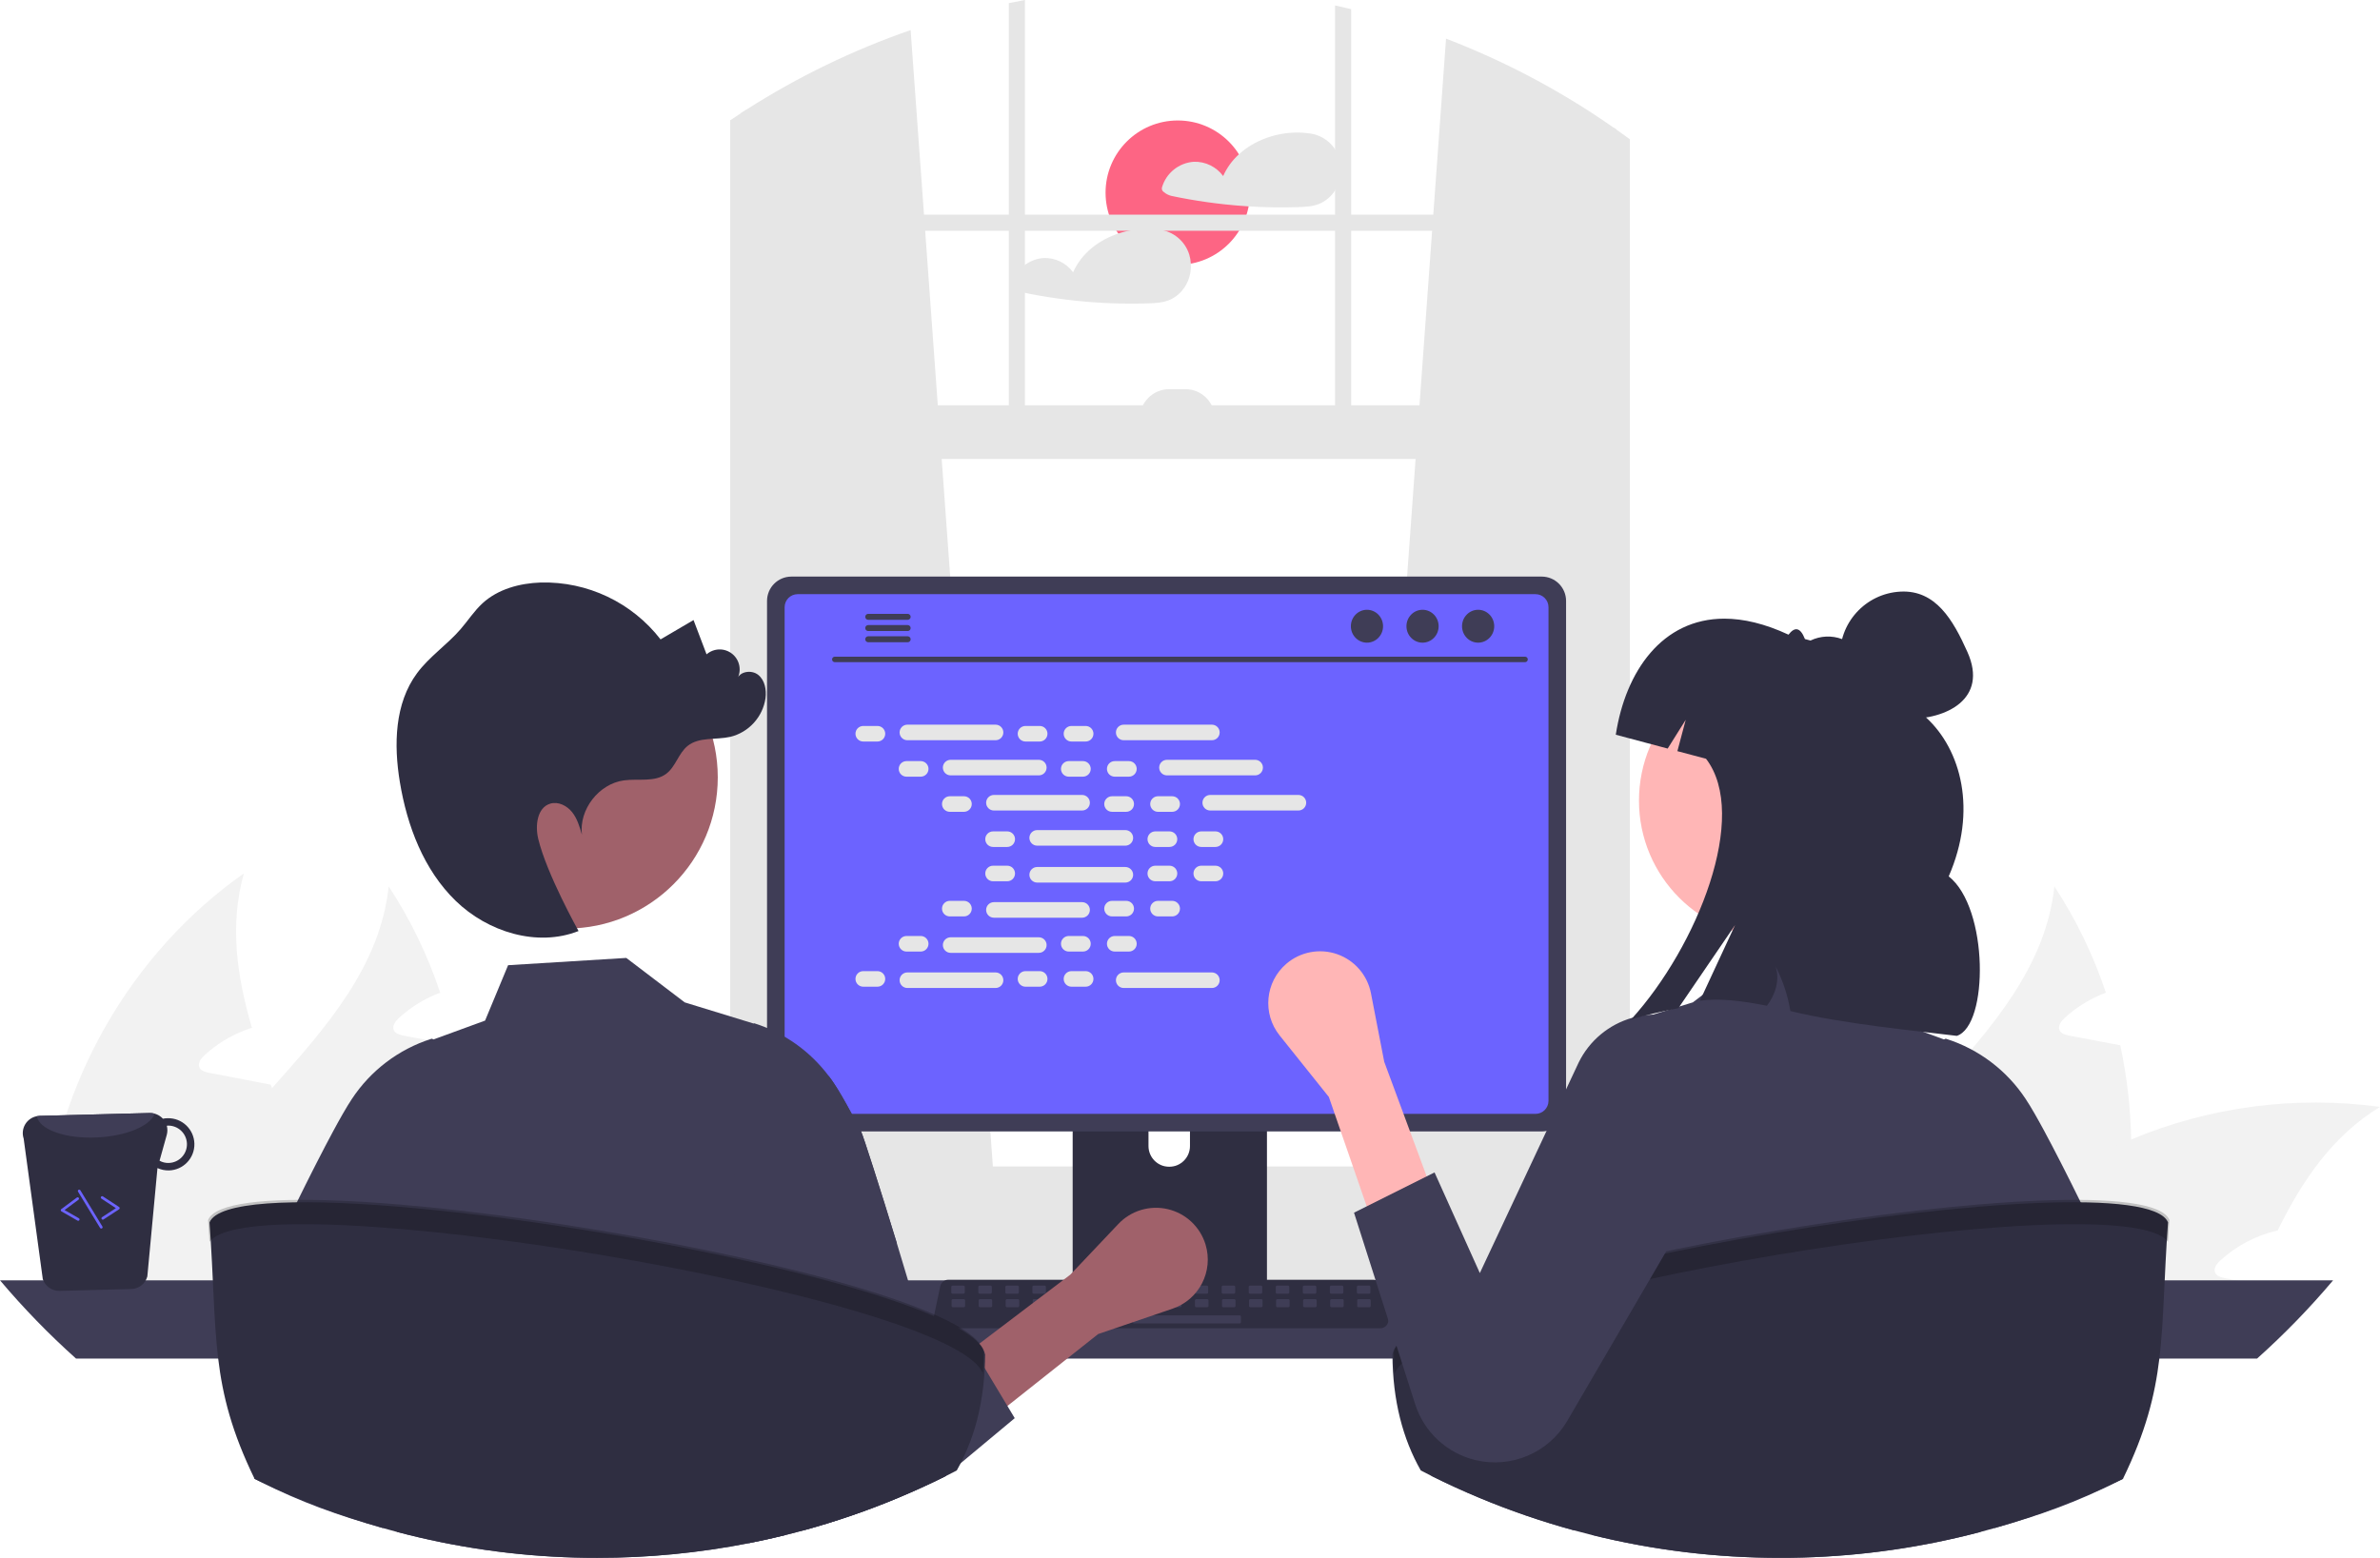
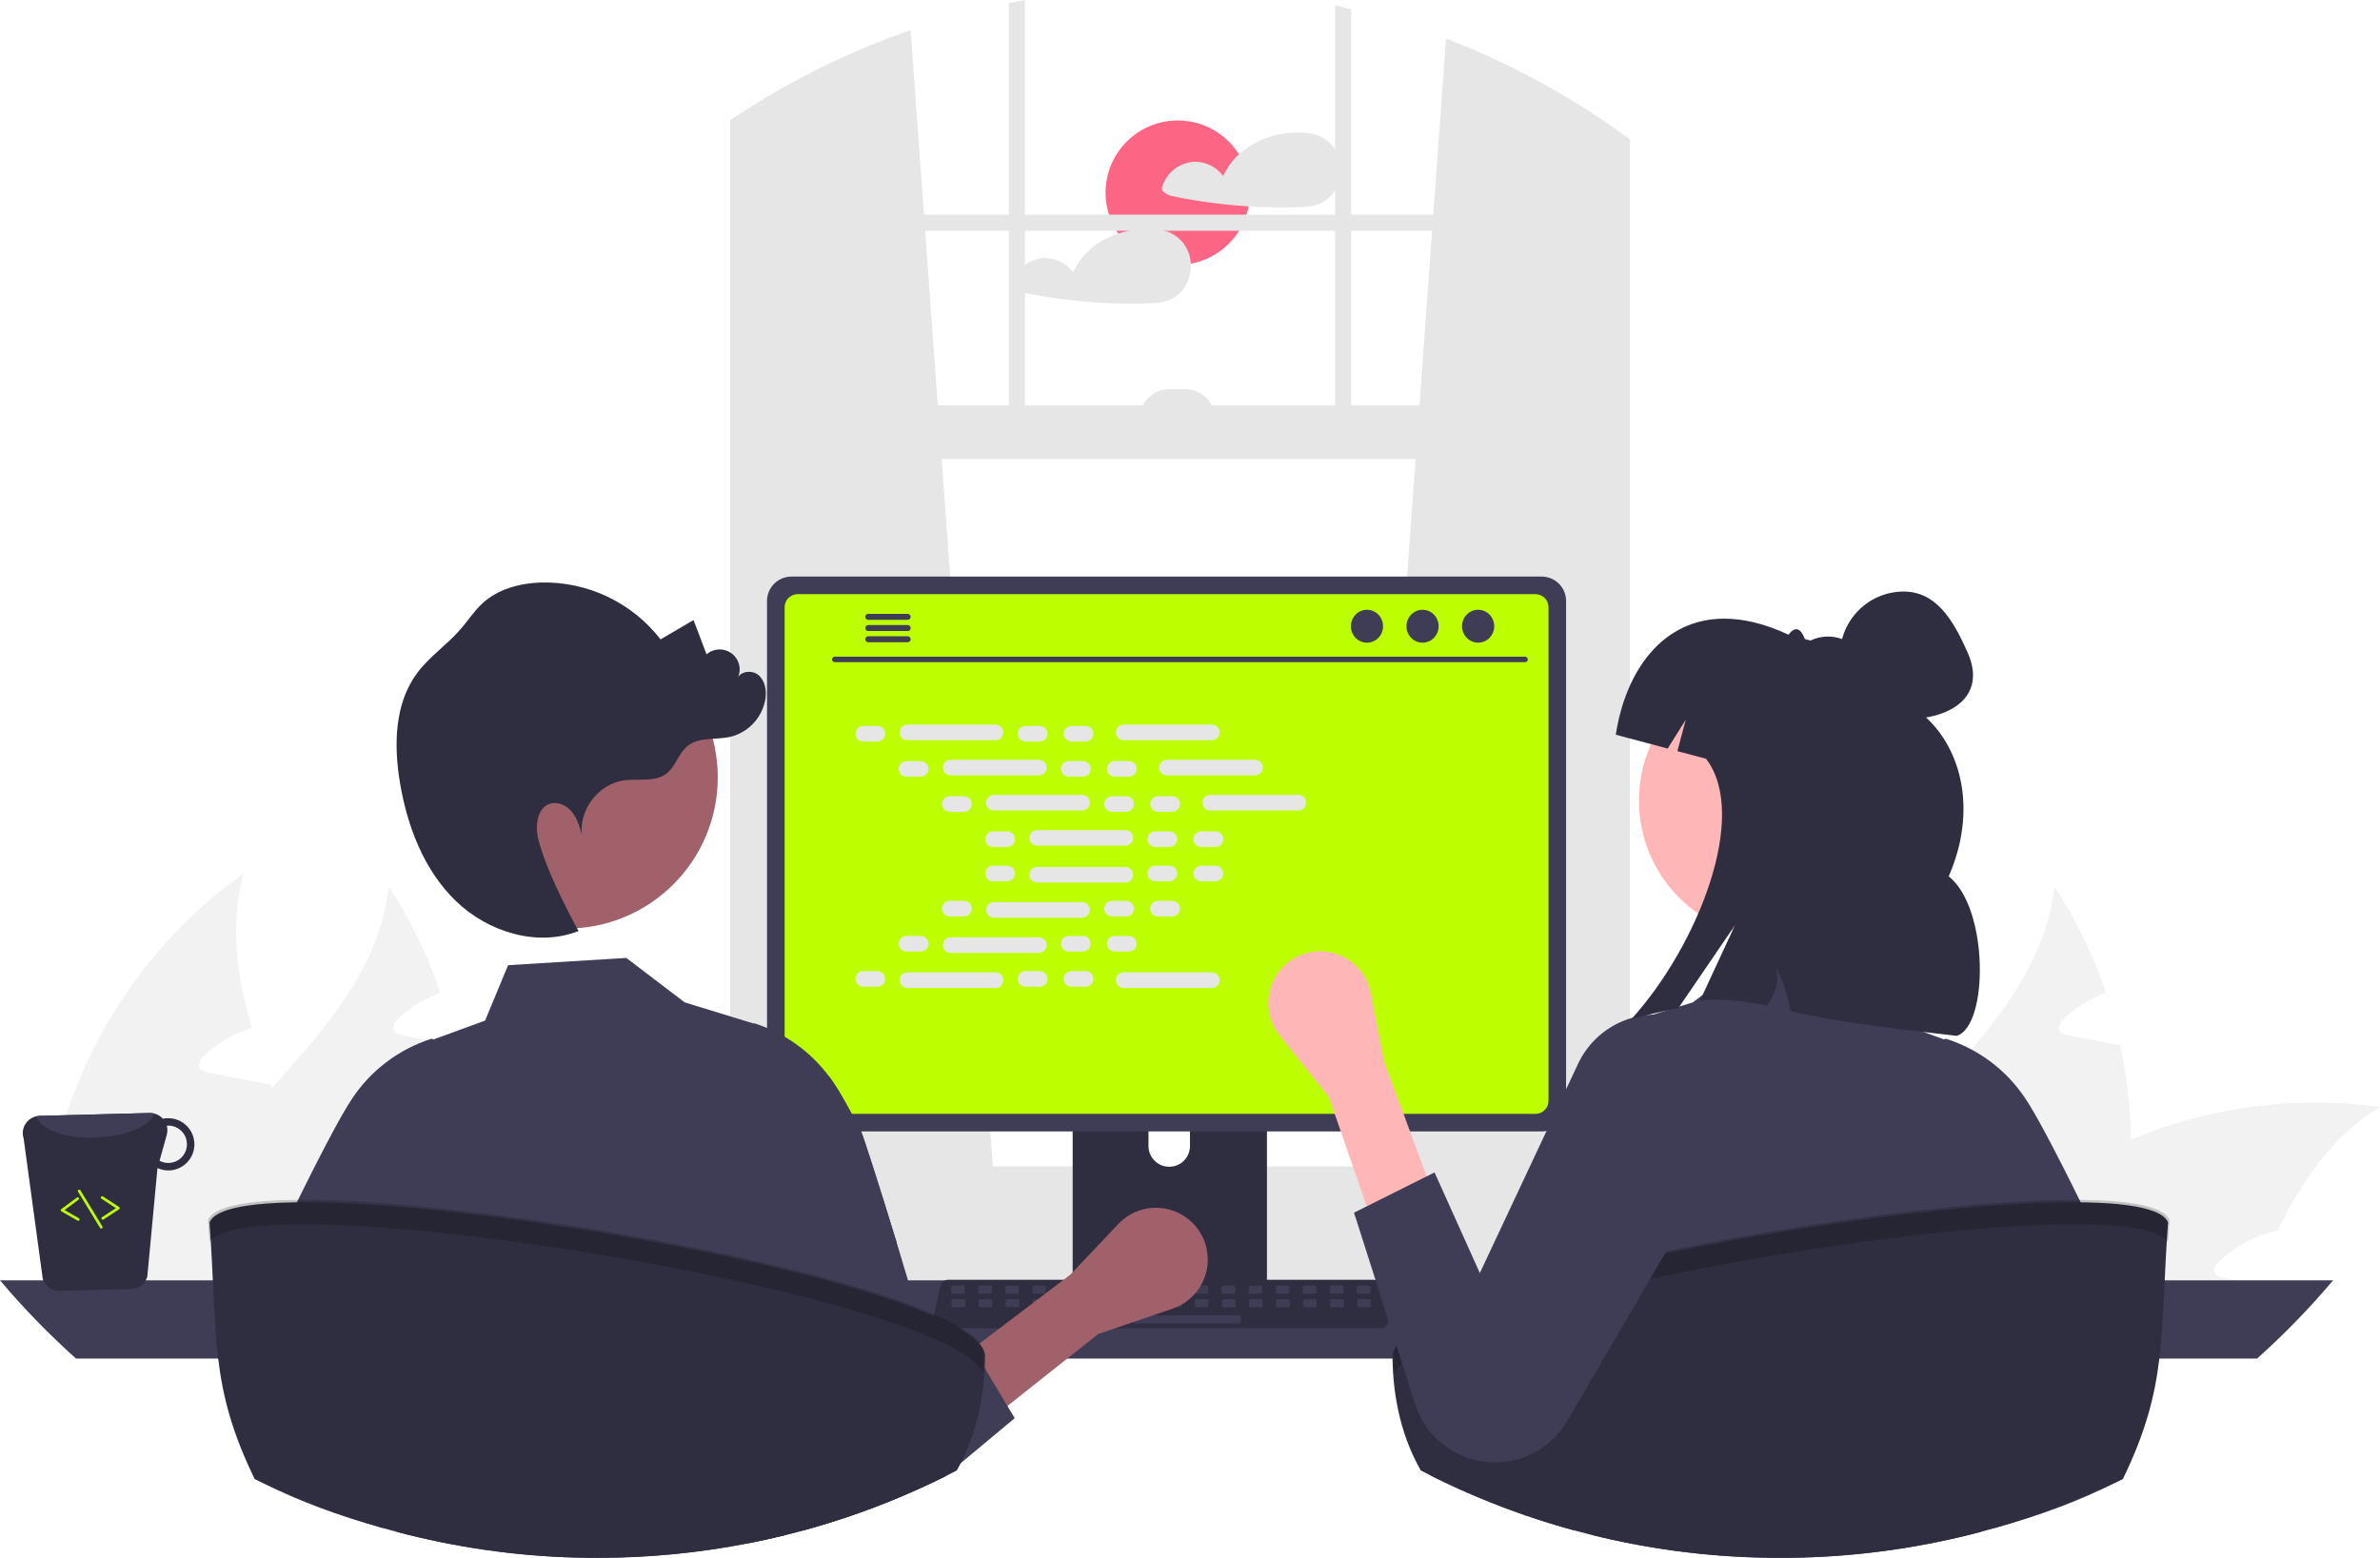
<svg xmlns="http://www.w3.org/2000/svg" data-name="Layer 1" width="880.16" height="576.272" viewBox="0 0 880.16 576.272">
  <circle cx="435.555" cy="71.266" r="26.701" fill="#fd6584" />
  <path d="M655.233,220.487a13.235,13.235,0,0,0-11.17-9.29,1.081,1.081,0,0,0-.18,0,1.418,1.418,0,0,0-.22-.05c-8.94-1.16-18.88,1.66-25.57,7.8a23.958,23.958,0,0,0-5.83,8.04,12.917,12.917,0,0,0-10.83-5.28,13.184,13.184,0,0,0-11.8,9.51,1.526,1.526,0,0,0,.69,1.69,6.673,6.673,0,0,0,2.79,1.42c2.21.47,4.44.9,6.67,1.29q6.54,1.14,13.15,1.85,4.365.465,8.75.74c6.04.38,12.11.47,18.16.28,3-.1,5.88-.2,8.62-1.52a12.798,12.798,0,0,0,4.95-4.31A14.548,14.548,0,0,0,655.233,220.487Z" transform="translate(-159.9199 -161.8639)" fill="#e6e6e6" />
  <path d="M600.303,259.387a13.652,13.652,0,0,0-.56-3.3,13.26,13.26,0,0,0-11.18-9.29.965.965,0,0,0-.17,0,1.887,1.887,0,0,0-.23-.05,33.194,33.194,0,0,0-14.69,1.51c-7.26,2.43-13.63,7.33-16.7,14.33a12.922,12.922,0,0,0-10.84-5.28,13.183,13.183,0,0,0-11.8,9.51,1.555,1.555,0,0,0,.69,1.69,6.733,6.733,0,0,0,2.79,1.42c2.22.47,4.44.9,6.68,1.29q6.54,1.14,13.14,1.85a195.164,195.164,0,0,0,26.92,1.02c2.99-.1,5.88-.2,8.62-1.52a12.77,12.77,0,0,0,4.94-4.31A14.265,14.265,0,0,0,600.303,259.387Z" transform="translate(-159.9199 -161.8639)" fill="#e6e6e6" />
  <path d="M948.052,583.375a171.855,171.855,0,0,1-7.443,53.773c-.186.633-.41,1.265-.633,1.898H830.422a98.322,98.322,0,0,1,7.406-22.328c9.117-19.351,24.002-35.911,38.701-52.359,20.244-22.663,40.004-45.139,43.13-74.612a169.258,169.258,0,0,1,19.053,39.334,46.231,46.231,0,0,0-15.294,9.378c-1.228,1.154-2.531,2.828-1.898,4.428.595,1.34,2.233,1.786,3.684,2.084,3.498.67,6.996,1.34,10.494,1.972,2.754.558,5.545,1.079,8.336,1.6A182.729,182.729,0,0,1,948.052,583.375Z" transform="translate(-159.9199 -161.8639)" fill="#f2f2f2" />
  <path d="M1040.08,571.318c-17.565,10.68-28.729,27.203-37.846,45.697a46.743,46.743,0,0,0-21.249,11.164c-1.265,1.154-2.568,2.828-1.898,4.428.558,1.34,2.233,1.786,3.684,2.084,3.461.67,6.996,1.34,10.457,1.972-.335.782-.67,1.6-1.005,2.382H876.12A164.174,164.174,0,0,1,893.573,619.1c1.377-1.377,2.791-2.679,4.242-4.019a173.653,173.653,0,0,1,50.238-31.706A176.734,176.734,0,0,1,1040.08,571.318Z" transform="translate(-159.9199 -161.8639)" fill="#f2f2f2" />
  <path d="M895.47,639.046H792.093a167.932,167.932,0,0,1,.149-24.858c4.131-51.094,31.929-99.768,73.868-129.241-5.359,19.09-2.605,38.069,2.977,57.122-.781.261-1.563.484-2.27.781a46.236,46.236,0,0,0-15.294,9.378c-1.228,1.154-2.53,2.828-1.898,4.428.558,1.34,2.233,1.786,3.684,2.084,3.498.67,6.996,1.34,10.457,1.972,2.791.558,5.582,1.079,8.373,1.637,1.302.223,2.605.484,3.907.744.186.447.298.856.484,1.265,6.55,18.048,13.694,36.245,17.044,54.74a127.778,127.778,0,0,1,1.712,14.029C895.396,635.102,895.47,637.074,895.47,639.046Z" transform="translate(-159.9199 -161.8639)" fill="#f2f2f2" />
  <path d="M332.052,583.375a171.855,171.855,0,0,1-7.443,53.773c-.186.633-.41,1.265-.633,1.898H214.422a98.322,98.322,0,0,1,7.406-22.328c9.117-19.351,24.002-35.911,38.701-52.359,20.244-22.663,40.004-45.139,43.13-74.612a169.258,169.258,0,0,1,19.053,39.334,46.231,46.231,0,0,0-15.294,9.378c-1.228,1.154-2.531,2.828-1.898,4.428.595,1.34,2.233,1.786,3.684,2.084,3.498.67,6.996,1.34,10.494,1.972,2.754.558,5.545,1.079,8.336,1.6A182.729,182.729,0,0,1,332.052,583.375Z" transform="translate(-159.9199 -161.8639)" fill="#f2f2f2" />
  <path d="M424.08,571.318c-17.565,10.68-28.729,27.203-37.846,45.697a46.743,46.743,0,0,0-21.249,11.164c-1.265,1.154-2.568,2.828-1.898,4.428.558,1.34,2.233,1.786,3.684,2.084,3.461.67,6.996,1.34,10.457,1.972-.335.782-.67,1.6-1.005,2.382H260.12A164.174,164.174,0,0,1,277.573,619.1c1.377-1.377,2.791-2.679,4.242-4.019a173.653,173.653,0,0,1,50.238-31.706A176.734,176.734,0,0,1,424.08,571.318Z" transform="translate(-159.9199 -161.8639)" fill="#f2f2f2" />
  <path d="M279.47,639.046H176.093a167.932,167.932,0,0,1,.149-24.858c4.131-51.094,31.929-99.768,73.868-129.241-5.359,19.09-2.605,38.069,2.977,57.122-.781.261-1.563.484-2.27.781a46.236,46.236,0,0,0-15.294,9.378c-1.228,1.154-2.53,2.828-1.898,4.428.558,1.34,2.233,1.786,3.684,2.084,3.498.67,6.996,1.34,10.457,1.972,2.791.558,5.582,1.079,8.373,1.637,1.302.223,2.605.484,3.907.744.186.447.298.856.484,1.265,6.55,18.048,13.694,36.245,17.044,54.74a127.778,127.778,0,0,1,1.712,14.029C279.396,635.102,279.47,637.074,279.47,639.046Z" transform="translate(-159.9199 -161.8639)" fill="#f2f2f2" />
  <path d="M664.33,595.644l92.37,8.2.99.09v-394.14q-.495-.345-.99-.69a288.323,288.323,0,0,0-62.01-32.94l-4.72,65.1-.43,5.96-4.67,64.56-1.44,19.86-18.93,261.7Z" transform="translate(-159.9199 -161.8639)" fill="#e6e6e6" />
  <path d="M435.9,202.454c-.66.42-1.32.84-1.98,1.28v400.2l1.98-.18,91.37-8.11-.17-2.3-18.93-261.7-1.44-19.86-4.67-64.56-.43-5.96-4.95-68.27A287.687,287.687,0,0,0,435.9,202.454Z" transform="translate(-159.9199 -161.8639)" fill="#e6e6e6" />
  <path d="M433.92,203.734c-1.33.86-2.66,1.74-3.97,2.63v403.03c0,10.07,5.97,18.51,13.95,20.66a15.249,15.249,0,0,0,4,.53h296.8a15.118,15.118,0,0,0,3.99-.53,17.06,17.06,0,0,0,7.78-4.66,22.919,22.919,0,0,0,6.18-16v-396.02c-1.64-1.21-3.29-2.41-4.96-3.58q-.495-.345-.99-.69v400.29a16.108,16.108,0,0,1-.46,3.85c-1.41,5.95-6.06,10.31-11.54,10.31h-296.8c-6.62,0-12-6.35-12-14.16v-406.94C435.24,202.874,434.58,203.294,433.92,203.734Z" transform="translate(-159.9199 -161.8639)" fill="#e6e6e6" />
  <rect x="273.003" y="79.404" width="326.752" height="5.959" fill="#e6e6e6" />
  <path d="M659.6,165.254c-1.98-.49-3.96-.95-5.96-1.38v161.81h5.96Z" transform="translate(-159.9199 -161.8639)" fill="#e6e6e6" />
  <path d="M538.96,161.864c-1.99.37-3.98.75-5.96,1.16v162.66h5.96Z" transform="translate(-159.9199 -161.8639)" fill="#e6e6e6" />
  <path d="M368.86,620.154a26.711,26.711,0,0,0,1.93,9.98,25.54,25.54,0,0,0,1.75,3.56,27.096,27.096,0,0,0,3.02,4.18,26.76,26.76,0,0,0,20.12,9.11h391.31a26.82,26.82,0,0,0,0-53.64h-391.31A26.846,26.846,0,0,0,368.86,620.154Z" transform="translate(-159.9199 -161.8639)" fill="#e6e6e6" />
  <rect x="432.923" y="311.783" width="324.766" height="19.863" transform="translate(1030.691 481.5651) rotate(-180)" fill="#e6e6e6" />
  <path d="M581.401,305.824h27.809a0,0,0,0,1,0,0v0A10.925,10.925,0,0,1,598.285,316.749h-5.959a10.925,10.925,0,0,1-10.925-10.925v0A0,0,0,0,1,581.401,305.824Z" transform="translate(1030.691 460.7086) rotate(-180)" fill="#e6e6e6" />
  <path d="M159.92,635.474a289.004,289.004,0,0,0,28.12,28.95h806.58a289.004,289.004,0,0,0,28.12-28.95Z" transform="translate(-159.9199 -161.8639)" fill="#3f3d56" />
  <path d="M556.61,538.664v102.56h71.85v-102.56a3.448,3.448,0,0,0-2.43-3.3,3.175,3.175,0,0,0-1.03-.16H560.08A3.463,3.463,0,0,0,556.61,538.664Zm28.04,35.24a7.67,7.67,0,0,1,15.34,0v11.9a7.67,7.67,0,0,1-15.34,0Z" transform="translate(-159.9199 -161.8639)" fill="#2f2e41" />
  <path d="M556.39,637.944v9.89a1.946,1.946,0,0,0,1.93,1.94h68.43a1.94,1.94,0,0,0,1.93-1.94v-9.89Z" transform="translate(-159.9199 -161.8639)" fill="#3f3d56" />
  <path d="M443.58,384.144v187.26a9.007,9.007,0,0,0,9,9h277.5a9.007,9.007,0,0,0,9-9V384.144a9.011,9.011,0,0,0-9-8.99h-277.5A9.012,9.012,0,0,0,443.58,384.144Z" transform="translate(-159.9199 -161.8639)" fill="#3f3d56" />
-   <path d="M450.09,386.474v182.62a4.818,4.818,0,0,0,4.81,4.81h272.87a4.818,4.818,0,0,0,4.81-4.81v-182.62a4.82,4.82,0,0,0-4.81-4.82h-272.87A4.821,4.821,0,0,0,450.09,386.474Z" transform="translate(-159.9199 -161.8639)" fill="#6c63ff" />
+   <path d="M450.09,386.474v182.62a4.818,4.818,0,0,0,4.81,4.81h272.87a4.818,4.818,0,0,0,4.81-4.81v-182.62a4.82,4.82,0,0,0-4.81-4.82h-272.87A4.821,4.821,0,0,0,450.09,386.474Z" transform="translate(-159.9199 -161.8639)" fill="#bdff00" />
  <path d="M505.73,652.104a2.948,2.948,0,0,0,2.32,1.11H670.39a2.987,2.987,0,0,0,2.92-3.6l-2.52-11.97a2.993,2.993,0,0,0-1.86-2.17,2.895,2.895,0,0,0-1.06-.2h-157.31a2.894,2.894,0,0,0-1.06.2,2.992,2.992,0,0,0-1.86,2.17l-2.52,11.97A2.985,2.985,0,0,0,505.73,652.104Z" transform="translate(-159.9199 -161.8639)" fill="#2f2e41" />
  <rect x="661.717" y="637.43" width="5" height="3" rx="0.488" transform="translate(1168.514 1115.995) rotate(-180)" fill="#3f3d56" />
  <rect x="651.717" y="637.43" width="5" height="3" rx="0.488" transform="translate(1148.514 1115.995) rotate(-180)" fill="#3f3d56" />
  <rect x="641.717" y="637.43" width="5" height="3" rx="0.488" transform="translate(1128.514 1115.995) rotate(-180)" fill="#3f3d56" />
  <rect x="631.717" y="637.43" width="5" height="3" rx="0.488" transform="translate(1108.514 1115.995) rotate(-180)" fill="#3f3d56" />
  <rect x="621.717" y="637.43" width="5" height="3" rx="0.488" transform="translate(1088.514 1115.995) rotate(-180)" fill="#3f3d56" />
  <rect x="611.717" y="637.43" width="5" height="3" rx="0.488" transform="translate(1068.514 1115.995) rotate(-180)" fill="#3f3d56" />
  <rect x="601.717" y="637.43" width="5" height="3" rx="0.488" transform="translate(1048.514 1115.995) rotate(-180)" fill="#3f3d56" />
  <rect x="591.717" y="637.43" width="5" height="3" rx="0.488" transform="translate(1028.514 1115.995) rotate(-180)" fill="#3f3d56" />
  <rect x="581.717" y="637.43" width="5" height="3" rx="0.488" transform="translate(1008.514 1115.995) rotate(-180)" fill="#3f3d56" />
  <rect x="571.717" y="637.43" width="5" height="3" rx="0.488" transform="translate(988.5139 1115.995) rotate(-180)" fill="#3f3d56" />
  <rect x="561.717" y="637.43" width="5" height="3" rx="0.488" transform="translate(968.5139 1115.995) rotate(-180)" fill="#3f3d56" />
  <rect x="551.717" y="637.43" width="5" height="3" rx="0.488" transform="translate(948.5139 1115.995) rotate(-180)" fill="#3f3d56" />
  <rect x="541.717" y="637.43" width="5" height="3" rx="0.488" transform="translate(928.5139 1115.995) rotate(-180)" fill="#3f3d56" />
  <rect x="531.717" y="637.43" width="5" height="3" rx="0.488" transform="translate(908.5139 1115.995) rotate(-180)" fill="#3f3d56" />
  <rect x="521.717" y="637.43" width="5" height="3" rx="0.488" transform="translate(888.5139 1115.995) rotate(-180)" fill="#3f3d56" />
  <rect x="511.717" y="637.43" width="5" height="3" rx="0.488" transform="translate(868.5139 1115.995) rotate(-180)" fill="#3f3d56" />
  <rect x="661.835" y="642.43" width="5" height="3" rx="0.488" transform="translate(1168.75 1125.995) rotate(-180)" fill="#3f3d56" />
  <rect x="651.835" y="642.43" width="5" height="3" rx="0.488" transform="translate(1148.75 1125.995) rotate(-180)" fill="#3f3d56" />
  <rect x="641.835" y="642.43" width="5" height="3" rx="0.488" transform="translate(1128.75 1125.995) rotate(-180)" fill="#3f3d56" />
  <rect x="631.835" y="642.43" width="5" height="3" rx="0.488" transform="translate(1108.75 1125.995) rotate(-180)" fill="#3f3d56" />
  <rect x="621.835" y="642.43" width="5" height="3" rx="0.488" transform="translate(1088.75 1125.995) rotate(-180)" fill="#3f3d56" />
  <rect x="611.835" y="642.43" width="5" height="3" rx="0.488" transform="translate(1068.75 1125.995) rotate(-180)" fill="#3f3d56" />
  <rect x="601.835" y="642.43" width="5" height="3" rx="0.488" transform="translate(1048.75 1125.995) rotate(-180)" fill="#3f3d56" />
  <rect x="591.835" y="642.43" width="5" height="3" rx="0.488" transform="translate(1028.75 1125.995) rotate(-180)" fill="#3f3d56" />
  <rect x="581.835" y="642.43" width="5" height="3" rx="0.488" transform="translate(1008.75 1125.995) rotate(-180)" fill="#3f3d56" />
  <rect x="571.835" y="642.43" width="5" height="3" rx="0.488" transform="translate(988.7503 1125.995) rotate(-180)" fill="#3f3d56" />
  <rect x="561.835" y="642.43" width="5" height="3" rx="0.488" transform="translate(968.7503 1125.995) rotate(-180)" fill="#3f3d56" />
  <rect x="551.835" y="642.43" width="5" height="3" rx="0.488" transform="translate(948.7503 1125.995) rotate(-180)" fill="#3f3d56" />
  <rect x="541.835" y="642.43" width="5" height="3" rx="0.488" transform="translate(928.7503 1125.995) rotate(-180)" fill="#3f3d56" />
  <rect x="531.835" y="642.43" width="5" height="3" rx="0.488" transform="translate(908.7503 1125.995) rotate(-180)" fill="#3f3d56" />
  <rect x="521.835" y="642.43" width="5" height="3" rx="0.488" transform="translate(888.7503 1125.995) rotate(-180)" fill="#3f3d56" />
  <rect x="511.835" y="642.43" width="5" height="3" rx="0.488" transform="translate(868.7503 1125.995) rotate(-180)" fill="#3f3d56" />
  <rect x="578.835" y="648.43" width="40" height="3" rx="0.488" transform="translate(1037.75 1137.995) rotate(-180)" fill="#3f3d56" />
  <path d="M468.612,406.811H723.935a1.016,1.016,0,0,0,0-2.031H468.612a1.016,1.016,0,0,0,0,2.031Z" transform="translate(-159.9199 -161.8639)" fill="#3f3d56" />
  <ellipse cx="546.635" cy="231.649" rx="5.95" ry="6.083" fill="#3f3d56" />
  <ellipse cx="526.079" cy="231.649" rx="5.95" ry="6.083" fill="#3f3d56" />
  <ellipse cx="505.523" cy="231.649" rx="5.95" ry="6.083" fill="#3f3d56" />
  <path d="M479.9,390.044a1.095,1.095,0,0,0,1.09,1.1h14.6a1.105,1.105,0,0,0,0-2.21h-14.6A1.103,1.103,0,0,0,479.9,390.044Z" transform="translate(-159.9199 -161.8639)" fill="#3f3d56" />
  <path d="M479.9,394.194a1.095,1.095,0,0,0,1.09,1.1h14.6a1.105,1.105,0,0,0,0-2.21h-14.6A1.103,1.103,0,0,0,479.9,394.194Z" transform="translate(-159.9199 -161.8639)" fill="#3f3d56" />
  <path d="M479.9,398.334a1.103,1.103,0,0,0,1.09,1.11h14.6a1.105,1.105,0,0,0,0-2.21h-14.6A1.095,1.095,0,0,0,479.9,398.334Z" transform="translate(-159.9199 -161.8639)" fill="#3f3d56" />
  <rect x="316.366" y="268.543" width="11.006" height="5.76" rx="2.88" fill="#e6e6e6" />
  <rect x="376.366" y="268.543" width="11.006" height="5.76" rx="2.88" fill="#e6e6e6" />
  <rect x="393.366" y="268.543" width="11.006" height="5.76" rx="2.88" fill="#e6e6e6" />
  <rect x="332.686" y="268.063" width="38.366" height="5.76" rx="2.88" fill="#e6e6e6" />
  <rect x="412.686" y="268.063" width="38.366" height="5.76" rx="2.88" fill="#e6e6e6" />
  <rect x="332.366" y="281.543" width="11.006" height="5.76" rx="2.88" fill="#e6e6e6" />
  <rect x="392.366" y="281.543" width="11.006" height="5.76" rx="2.88" fill="#e6e6e6" />
  <rect x="409.366" y="281.543" width="11.006" height="5.76" rx="2.88" fill="#e6e6e6" />
  <rect x="348.686" y="281.063" width="38.366" height="5.76" rx="2.88" fill="#e6e6e6" />
  <rect x="428.686" y="281.063" width="38.366" height="5.76" rx="2.88" fill="#e6e6e6" />
  <rect x="348.366" y="294.543" width="11.006" height="5.76" rx="2.88" fill="#e6e6e6" />
  <rect x="408.366" y="294.543" width="11.006" height="5.76" rx="2.88" fill="#e6e6e6" />
  <rect x="425.366" y="294.543" width="11.006" height="5.76" rx="2.88" fill="#e6e6e6" />
  <rect x="364.686" y="294.063" width="38.366" height="5.76" rx="2.88" fill="#e6e6e6" />
  <rect x="444.686" y="294.063" width="38.366" height="5.76" rx="2.88" fill="#e6e6e6" />
  <rect x="364.366" y="307.543" width="11.006" height="5.76" rx="2.88" fill="#e6e6e6" />
  <rect x="424.366" y="307.543" width="11.006" height="5.76" rx="2.88" fill="#e6e6e6" />
  <rect x="441.366" y="307.543" width="11.006" height="5.76" rx="2.88" fill="#e6e6e6" />
  <rect x="380.686" y="307.063" width="38.366" height="5.76" rx="2.88" fill="#e6e6e6" />
  <rect x="376.366" y="359.237" width="11.006" height="5.76" rx="2.88" fill="#e6e6e6" />
  <rect x="393.366" y="359.237" width="11.006" height="5.76" rx="2.88" fill="#e6e6e6" />
  <rect x="412.686" y="359.717" width="38.366" height="5.76" rx="2.88" fill="#e6e6e6" />
  <rect x="316.366" y="359.237" width="11.006" height="5.76" rx="2.88" fill="#e6e6e6" />
  <rect x="332.686" y="359.717" width="38.366" height="5.76" rx="2.88" fill="#e6e6e6" />
  <rect x="332.366" y="346.237" width="11.006" height="5.76" rx="2.88" fill="#e6e6e6" />
  <rect x="392.366" y="346.237" width="11.006" height="5.76" rx="2.88" fill="#e6e6e6" />
  <rect x="409.366" y="346.237" width="11.006" height="5.76" rx="2.88" fill="#e6e6e6" />
  <rect x="348.686" y="346.717" width="38.366" height="5.76" rx="2.88" fill="#e6e6e6" />
  <rect x="348.366" y="333.237" width="11.006" height="5.76" rx="2.88" fill="#e6e6e6" />
  <rect x="408.366" y="333.237" width="11.006" height="5.76" rx="2.88" fill="#e6e6e6" />
  <rect x="425.366" y="333.237" width="11.006" height="5.76" rx="2.88" fill="#e6e6e6" />
  <rect x="364.686" y="333.717" width="38.366" height="5.76" rx="2.88" fill="#e6e6e6" />
  <rect x="364.366" y="320.237" width="11.006" height="5.76" rx="2.88" fill="#e6e6e6" />
  <rect x="424.366" y="320.237" width="11.006" height="5.76" rx="2.88" fill="#e6e6e6" />
  <rect x="441.366" y="320.237" width="11.006" height="5.76" rx="2.88" fill="#e6e6e6" />
  <rect x="380.686" y="320.717" width="38.366" height="5.76" rx="2.88" fill="#e6e6e6" />
  <path d="M509.832,707.816c-.22.11-.44.22-.66.32q-2.085,1.035-4.2,2.04-6.33,3.015-12.82,5.73a285.483,285.483,0,0,1-34.97,12.03c-2-12.47-3.94-41.88-5.8-63.51-.35-4.07-.7-7.86-1.05-11.21a97.155,97.155,0,0,0-1.89-13.08,4.359,4.359,0,0,0-.39-.97c.19,1.73.39,6.89.58,14.05.1,3.35.19,7.14.29,11.21.47,20.82.96,49.15,1.45,65.28-1.39.34-2.79.68-4.19,1-.88.21-1.77.41-2.66.6-1.08.24-2.16.48-3.24.7q-1.695.36-3.39.69a290.072,290.072,0,0,1-56.06,5.44c-1.25,0-2.49-.01-3.74-.02-.38,0-.76-.01-1.15-.02-1.1-.02-2.24-.04-3.4-.07a288.591,288.591,0,0,1-65.84-9.49l.87-64.11.15-11.21.06-4.25a15.182,15.182,0,0,0-.88,4.25c-.35,2.73-.71,6.6-1.07,11.21-1.37,17.76-2.78,46.41-4.24,62.71-17.29-4.92-29.93-9.41-45.73-17.31-.61-.3-1.23-.61-1.84-.92.11-.77.23-1.54.34-2.33,1.79-12.44-.32-28.63,1.66-42.15,1.51-10.43,3.07-20.45,4.64-28.95,1.9-10.23,3.83-18.27,5.74-22.18,2.2-4.51,4.4-8.95,6.53-13.2q1.38-2.745,2.71-5.39c.48-.95.96-1.89,1.43-2.81,2.14-4.19,4.16-8.06,6.01-11.49,1.3-2.41,2.5-4.59,3.6-6.5,1.29-2.25,2.43-4.11,3.37-5.52a55.306,55.306,0,0,1,29.28-22.21l.3-.08.29.12.33.15,19.06-6.97,8.51-20.49,43.71-2.69,7.06,5.37,3.61,2.75,3.85,2.93,7.08,5.39,2.01.62,2.99.92,20.45,6.28.21-.09.3.08a55.168,55.168,0,0,1,27.36,19.5c.68.88,1.31,1.79,1.92,2.71,1.66,2.46,3.9,6.35,6.54,11.23,1.09,2.01,2.24,4.19,3.45,6.5.73,1.39,7.03,21.05,13.16,41.13,5.73,18.8,11.31,37.97,12.04,42.89.13.91.27,1.83.4,2.74.83,5.69,1.65,11.42,2.44,17.01,1.17,8.29,2.31,16.29,3.4,23.44C509.812,707.686,509.822,707.746,509.832,707.816Z" transform="translate(-159.9199 -161.8639)" fill="#3f3d56" />
  <polygon points="303.59 473.566 295.093 440.774 287.59 469.07 303.59 473.566" opacity="0.2" />
  <path d="M175.749,635.05a6.416,6.416,0,0,0,6.183,4.331l26.492-.682a6.328,6.328,0,0,0,5.981-4.657l3.749-40.087a9.794,9.794,0,0,0,4.238.871,9.661,9.661,0,0,0-.485-19.317,8.184,8.184,0,0,0-1.736.181,6.548,6.548,0,0,0-4.874-2.103l-40.751,1.052a5.854,5.854,0,0,0-1.005.125,6.365,6.365,0,0,0-4.873,8.265Zm43.173-43.817,2.668-9.553a6.506,6.506,0,0,0,.02-3.375c.129-0.0.244-.062.373-.062a6.91,6.91,0,0,1,.324,13.817A6.505,6.505,0,0,1,218.923,591.233Z" transform="translate(-159.9199 -161.8639)" fill="#2f2e41" />
  <path d="M173.541,574.763c.868,4.964,10.629,8.454,22.366,7.847,10.793-.497,19.617-4.287,21.234-8.779a6.025,6.025,0,0,0-1.844-.246l-40.751,1.052A5.854,5.854,0,0,0,173.541,574.763Z" transform="translate(-159.9199 -161.8639)" fill="#3f3d56" />
-   <path d="M198.058,613.021a.497.497,0,0,0,.151-.066l5.753-3.766a.499.499,0,0,0,0-.836l-5.98-3.917a.5.5,0,1,0-.548.836l5.341,3.498-5.114,3.348a.5.5,0,0,0,.396.903Z" transform="translate(-159.9199 -161.8639)" fill="#6c63ff" />
-   <path d="M188.971,613.44a.5.5,0,0,0,.126-.918l-5.303-3.04,5.126-3.807a.5.5,0,1,0-.596-.802l-5.739,4.263a.5.5,0,0,0,.049.835l5.965,3.42A.5.5,0,0,0,188.971,613.44Z" transform="translate(-159.9199 -161.8639)" fill="#6c63ff" />
-   <path d="M197.486,616.321a.482.482,0,0,0,.137-.058.5.5,0,0,0,.168-.687l-8.155-13.408a.5.5,0,0,0-.854.521L196.936,616.097A.5.5,0,0,0,197.486,616.321Z" transform="translate(-159.9199 -161.8639)" fill="#6c63ff" />
+   <path d="M198.058,613.021a.497.497,0,0,0,.151-.066l5.753-3.766a.499.499,0,0,0,0-.836l-5.98-3.917a.5.5,0,1,0-.548.836l5.341,3.498-5.114,3.348a.5.5,0,0,0,.396.903Z" transform="translate(-159.9199 -161.8639)" fill="#bdff00" />
+   <path d="M188.971,613.44a.5.5,0,0,0,.126-.918l-5.303-3.04,5.126-3.807a.5.5,0,1,0-.596-.802l-5.739,4.263a.5.5,0,0,0,.049.835l5.965,3.42A.5.5,0,0,0,188.971,613.44Z" transform="translate(-159.9199 -161.8639)" fill="#bdff00" />
+   <path d="M197.486,616.321a.482.482,0,0,0,.137-.058.5.5,0,0,0,.168-.687l-8.155-13.408a.5.5,0,0,0-.854.521L196.936,616.097A.5.5,0,0,0,197.486,616.321Z" transform="translate(-159.9199 -161.8639)" fill="#bdff00" />
  <path d="M945.069,708.904c-.61.31-1.23.62-1.84.92-15.8,7.9-28.44,12.39-45.73,17.31-1.46-16.3-2.87-44.95-4.24-62.71-.36-4.61-.72-8.48-1.07-11.21a15.182,15.182,0,0,0-.88-4.25l.06,4.25.15,11.21.87,64.11a288.588,288.588,0,0,1-65.84,9.49c-1.16.03-2.3.05-3.4.07-.39.01-.77.02-1.15.02-1.25.01-2.49.02-3.74.02a289.271,289.271,0,0,1-69.54-8.43c.49-16.13.98-44.46,1.45-65.28.1-4.07.19-7.86.29-11.21.19-7.16.39-12.32.58-14.05a4.362,4.362,0,0,0-.39.97,97.154,97.154,0,0,0-1.89,13.08c-.35,3.35-.7,7.14-1.05,11.21-1.86,21.63-3.8,51.04-5.8,63.51a285.473,285.473,0,0,1-34.97-12.03q-9-3.75-17.68-8.09c1.1-7.2,2.25-15.27,3.43-23.64.92-6.49,1.87-13.16,2.84-19.75,1.5-10.18,52.46-120.11,64.47-123.96l.3-.08.21.09,20.45-6.28,2.99-.92,2.01-.62,7.08-5.39,3.85-2.93,3.61-2.75,7.06-5.37,43.71,2.69,8.51,20.49,19.06,6.97.33-.15.29-.12.3.08a55.306,55.306,0,0,1,29.28,22.21c.94,1.41,2.08,3.27,3.37,5.52,1.1,1.91,2.3,4.09,3.6,6.5,1.85,3.43,3.87,7.3,6.01,11.49.47.92.95,1.86,1.43,2.81q1.335,2.64,2.71,5.39c2.13,4.25,4.33,8.69,6.53,13.2,1.91,3.91,3.84,11.95,5.74,22.18,1.57,8.5,3.13,18.52,4.64,28.95,1.98,13.52-.13,29.71,1.66,42.15C944.839,707.364,944.959,708.134,945.069,708.904Z" transform="translate(-159.9199 -161.8639)" fill="#3f3d56" />
  <circle cx="656.954" cy="296.158" r="50.836" fill="#ffb6b6" />
  <polygon points="575.659 473.566 584.156 440.774 591.659 469.07 575.659 473.566" opacity="0.2" />
  <path d="M961.689,614.064c-3.04,41.88.11,60.32-16.67,94.85a286.16,286.16,0,0,1-47.52,18.22q-2.55.72-5.11,1.4a288.588,288.588,0,0,1-65.84,9.49c-1.16.03-2.3.05-3.4.07-.39.01-.77.02-1.15.02-1.25.01-2.49.02-3.74.02a289.271,289.271,0,0,1-69.54-8.43q-3.42-.84-6.81-1.77a285.473,285.473,0,0,1-34.97-12.03q-9-3.75-17.68-8.09c-1.31-.66-2.62-1.32-3.91-2-6.63-11.66-10.4-25.84-10.48-42.88C679.459,633.574,951.549,588.744,961.689,614.064Z" transform="translate(-159.9199 -161.8639)" fill="#2f2e41" />
  <path d="M961.681,621.236c.155-2.593.329-5.271.531-8.06-10.14-25.32-282.23,19.51-286.82,48.87.013,2.692.128,5.304.321,7.855C686.829,640.922,945.318,598.314,961.681,621.236Z" transform="translate(-159.9199 -161.8639)" opacity="0.2" />
  <path d="M668.102,616.039,690.436,604.872,671.825,554.622l-4.905-25.342a19.161,19.161,0,0,0-31.282-10.907h0a19.161,19.161,0,0,0-2.493,26.518l18.207,22.759Z" transform="translate(-159.9199 -161.8639)" fill="#ffb6b6" />
  <path d="M690.436,595.567l-29.778,14.889,22.599,70.809A30.977,30.977,0,0,0,705.592,701.981h0a30.977,30.977,0,0,0,33.737-14.197l59.925-102.714a31.62,31.62,0,0,0-10.196-42.982h0a31.62,31.62,0,0,0-45.296,12.765l-36.576,77.936Z" transform="translate(-159.9199 -161.8639)" fill="#3f3d56" />
  <circle cx="209.508" cy="287.552" r="55.935" fill="#a0616a" />
  <path d="M314.164,410.87C318.712,404.74,325.249,400.382,330.249,394.615c2.743-3.164,5.021-6.75,8.106-9.582,5.73-5.263,13.744-7.42,21.52-7.688a54.305,54.305,0,0,1,44.331,21.038q6.097-3.575,12.194-7.149,2.409,6.34,4.817,12.68a7.391,7.391,0,0,1,11.264,9.248c.967-2.989,5.399-3.623,7.843-1.649,2.443,1.975,3.098,5.488,2.699,8.604a17.32,17.32,0,0,1-13.065,14.326c-5.304,1.182-11.477-.06-15.723,3.332-3.404,2.72-4.431,7.672-7.904,10.301-4.28,3.24-10.329,1.742-15.65,2.458-9.308,1.253-16.678,10.773-15.56,20.098-.842-2.942-1.727-5.97-3.639-8.36-1.912-2.39-5.131-4.007-8.062-3.128-4.846,1.453-5.639,8.058-4.464,12.978,3.115,13.05,14.919,34.144,14.919,34.144-15.328,6.046-33.589.329-45.415-11.144-11.826-11.473-17.986-27.719-20.669-43.976C305.516,437.361,305.839,422.091,314.164,410.87Z" transform="translate(-159.9199 -161.8639)" fill="#2f2e41" />
  <path d="M880.582,486.046c10.642-24.398,4.613-46.85-8.36-58.76l0-.01c-5.1-11.43-11.88-20.25-19.64-22.32-3.75-2.41-7.39-5.24-11.43-6.68a14.887,14.887,0,0,0-11.68.53l-2.06-.55c-1.75-4.47-3.8-4.56-6.08-1.62-8.78-4.09-16.69-5.92-23.73-5.92-22.96,0-36.54,19.44-40.14,42.94l19.19,5.11,6.67-10.63-3.08,11.59,10.59,2.81c16.12,20.99-3.17,69.41-27.62,96.35q8.73-2.415,17.39-4.08l20.98-30.76-13,28c6.75-.99,15.36-.04,24.77,1.87,3.17-4.14,4.84-9.66,3.2-14.58a55.745,55.745,0,0,1,5.48,16.53c19.86,4.85,46.95,7.34,61.55,9.18C895.378,541.196,895.41,497.706,880.582,486.046Z" transform="translate(-159.9199 -161.8639)" fill="#2f2e41" />
  <path d="M887.505,403.054c7.795,17.453-7.933,24.96-22.341,24.748-13.019-.192-24.084-9.338-24.748-22.341a23.576,23.576,0,0,1,22.341-24.748C875.76,380.048,882.196,391.166,887.505,403.054Z" transform="translate(-159.9199 -161.8639)" fill="#2f2e41" />
  <path d="M525.902,687.173l-12.84-21.416L555.754,633.369l17.75-18.741a19.161,19.161,0,0,1,32.245,7.604h0a19.161,19.161,0,0,1-12.142,23.707l-27.583,9.416Z" transform="translate(-159.9199 -161.8639)" fill="#a0616a" />
  <path d="M535.182,686.466l-19.99,16.66-5.39,4.49-.63.52q-2.085,1.035-4.2,2.04-6.33,3.015-12.82,5.73a285.483,285.483,0,0,1-34.97,12.03q-3.39.93-6.81,1.77c-1.39.34-2.79.68-4.19,1-.88.21-1.77.41-2.66.6-1.08.24-2.16.48-3.24.7q-1.695.36-3.39.69a30.963,30.963,0,0,1-9.62-22.44c0-.27,0-.55.01-.83l3.21-82.33,1.42-36.49a31.618,31.618,0,0,1,31.69-30.78c.96,0,1.91.05,2.85.14.68.88,1.31,1.79,1.92,2.71,1.66,2.46,3.9,6.35,6.54,11.23,1.09,2.01,2.24,4.19,3.45,6.5.73,1.39,7.03,21.05,13.16,41.13l-2.7,20.97-4.88,37.8,20.02-13.14,14.1-9.26,1.67,2.79,4.35,7.26,8.4,14Z" transform="translate(-159.9199 -161.8639)" fill="#3f3d56" />
  <path d="M524.222,662.936c-.01,1.7-.05,3.37-.14,5.02a97.248,97.248,0,0,1-1.58,13.56,79.144,79.144,0,0,1-7.31,21.61c-.46.91-.95,1.81-1.45,2.69-1.29.68-2.6,1.34-3.91,2-.22.11-.44.22-.66.32q-8.355,4.155-17.02,7.77a285.483,285.483,0,0,1-34.97,12.03q-3.39.93-6.81,1.77-6.675,1.65-13.48,2.99a290.072,290.072,0,0,1-56.06,5.44c-1.25,0-2.49-.01-3.74-.02-.38,0-.76-.01-1.15-.02-1.1-.02-2.24-.04-3.4-.07a288.591,288.591,0,0,1-65.84-9.49q-2.565-.675-5.11-1.4a286.165,286.165,0,0,1-47.52-18.22c-16.78-34.53-13.63-52.97-16.67-94.85,6.24-15.59,111.81-4.58,193.09,13.03,22.06,4.78,42.32,10.05,58.33,15.41,16.54,5.53,28.53,11.15,33.23,16.43A7.937,7.937,0,0,1,524.222,662.936Z" transform="translate(-159.9199 -161.8639)" fill="#2f2e41" />
  <path d="M237.408,621.236c-.155-2.593-.329-5.271-.531-8.06,10.14-25.32,282.23,19.51,286.82,48.87-.013,2.692-.128,5.304-.321,7.855C512.26,640.922,253.77,598.314,237.408,621.236Z" transform="translate(-159.9199 -161.8639)" opacity="0.2" />
</svg>
